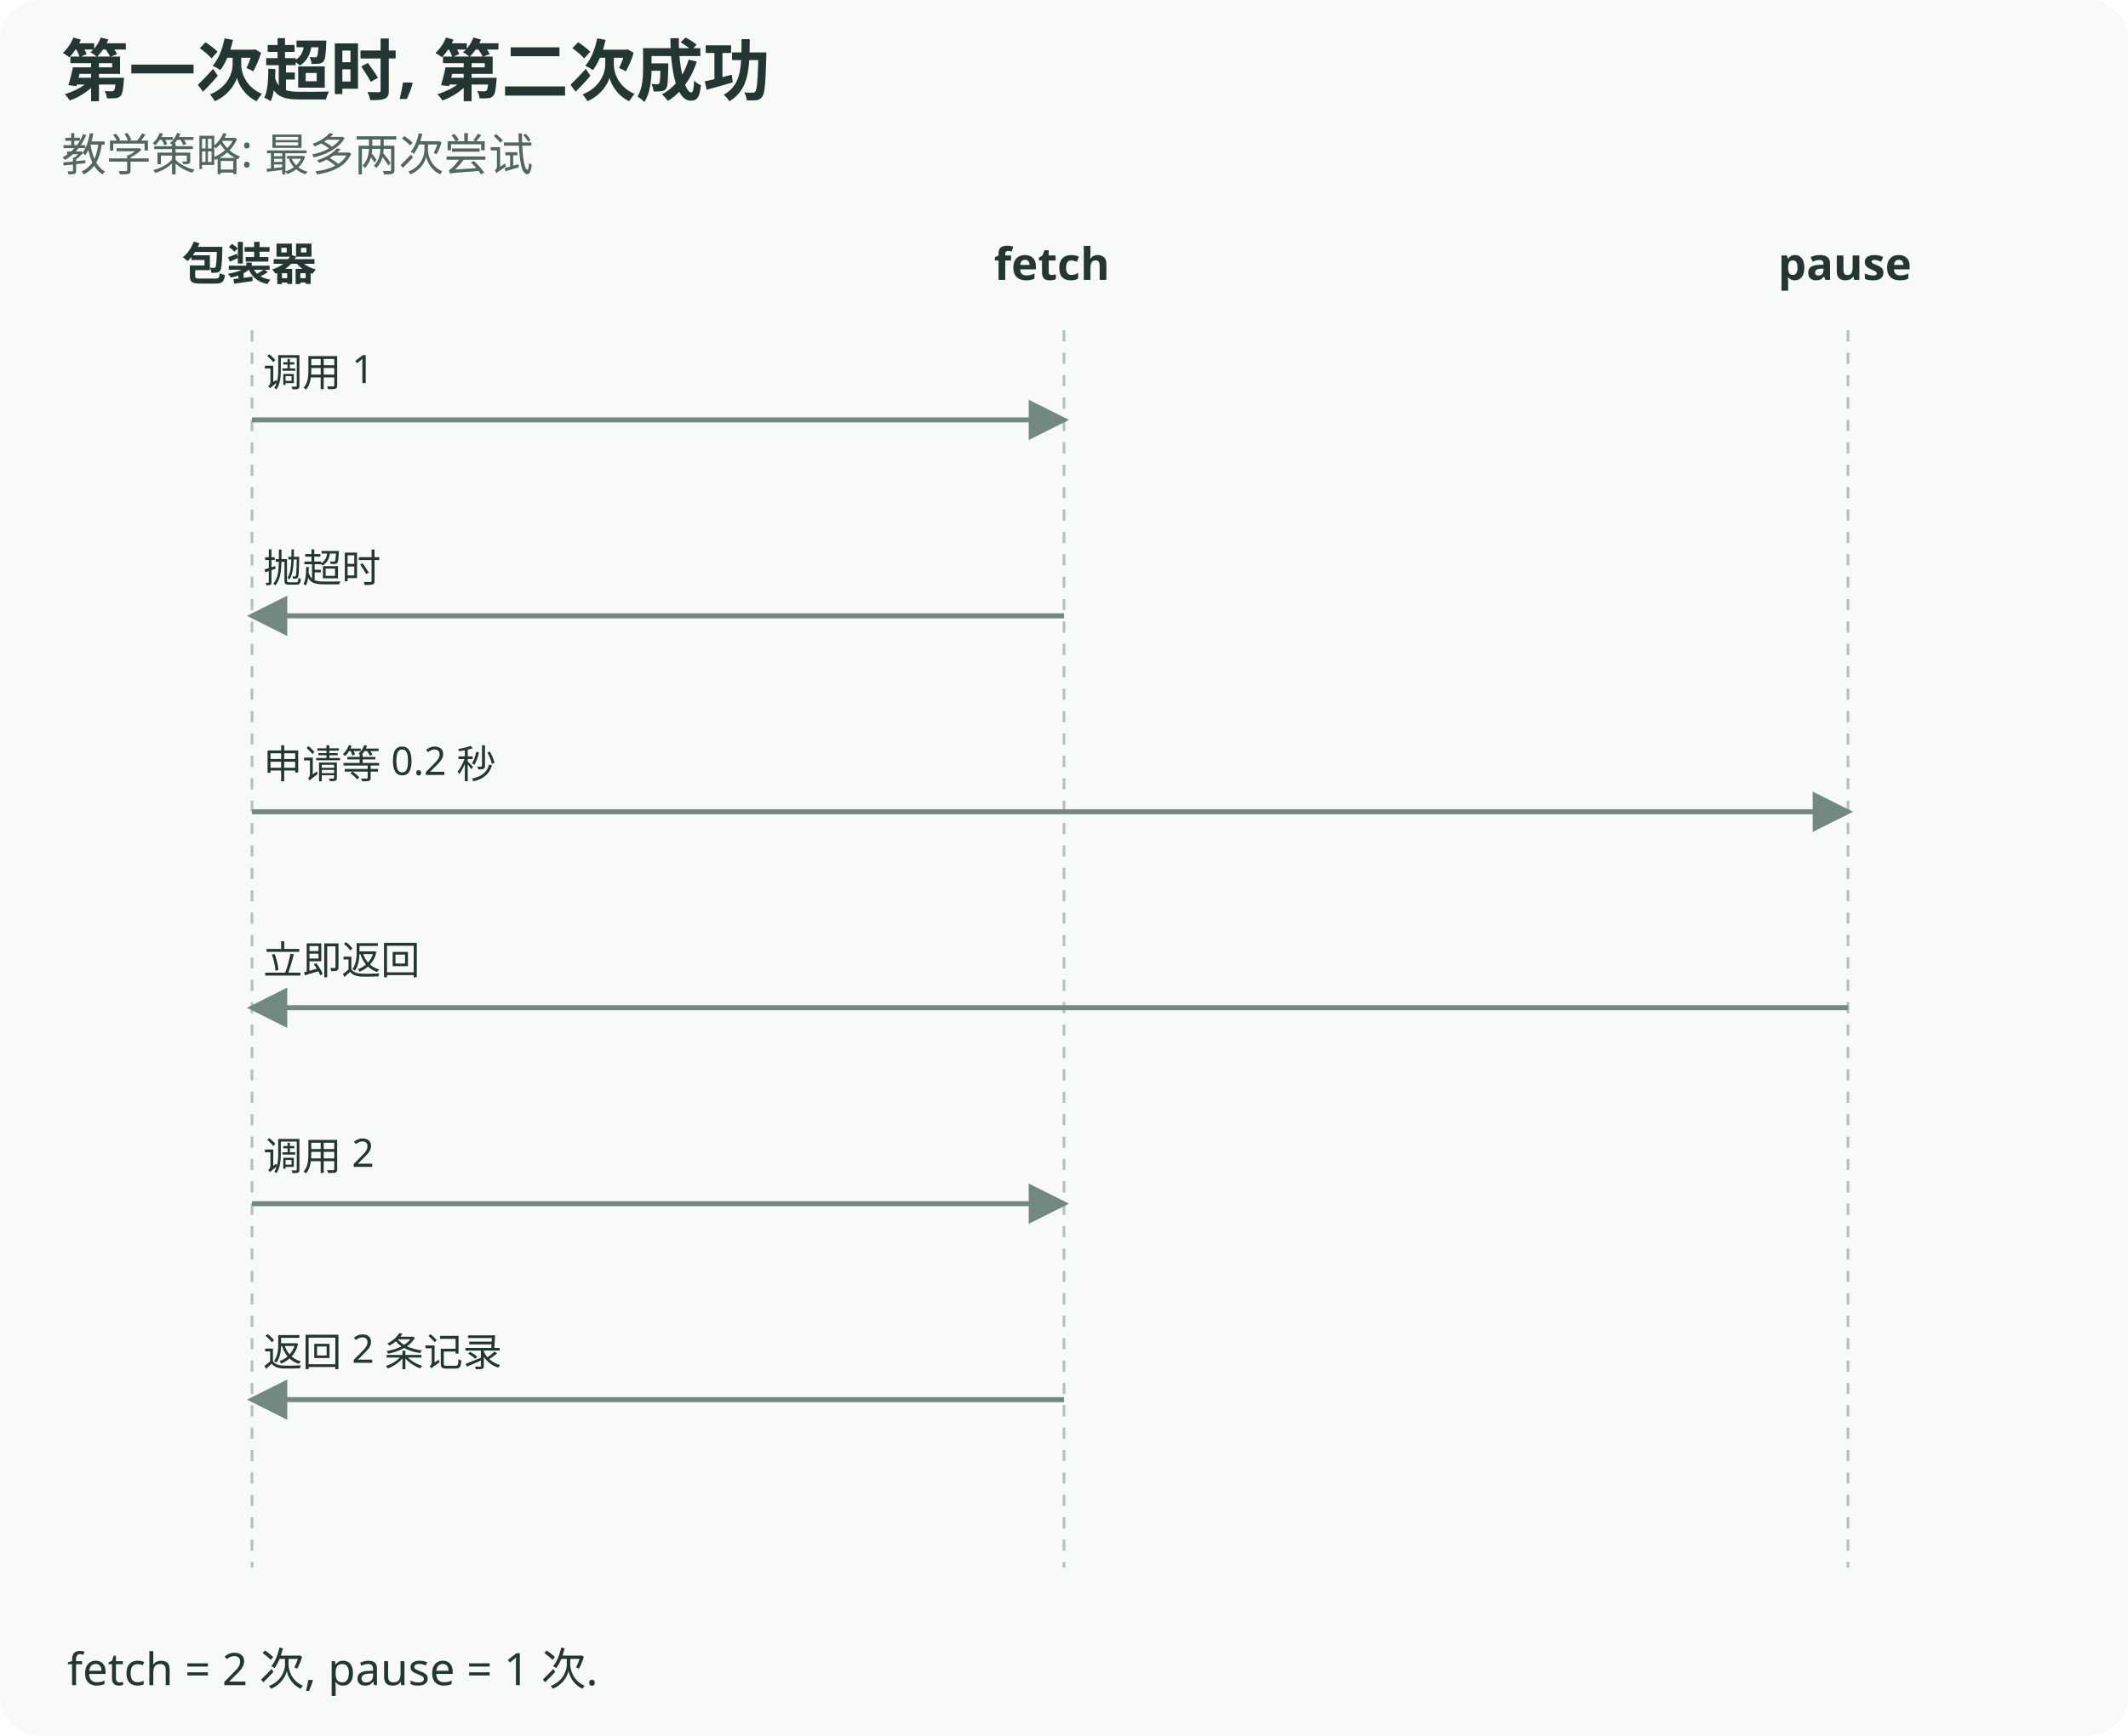
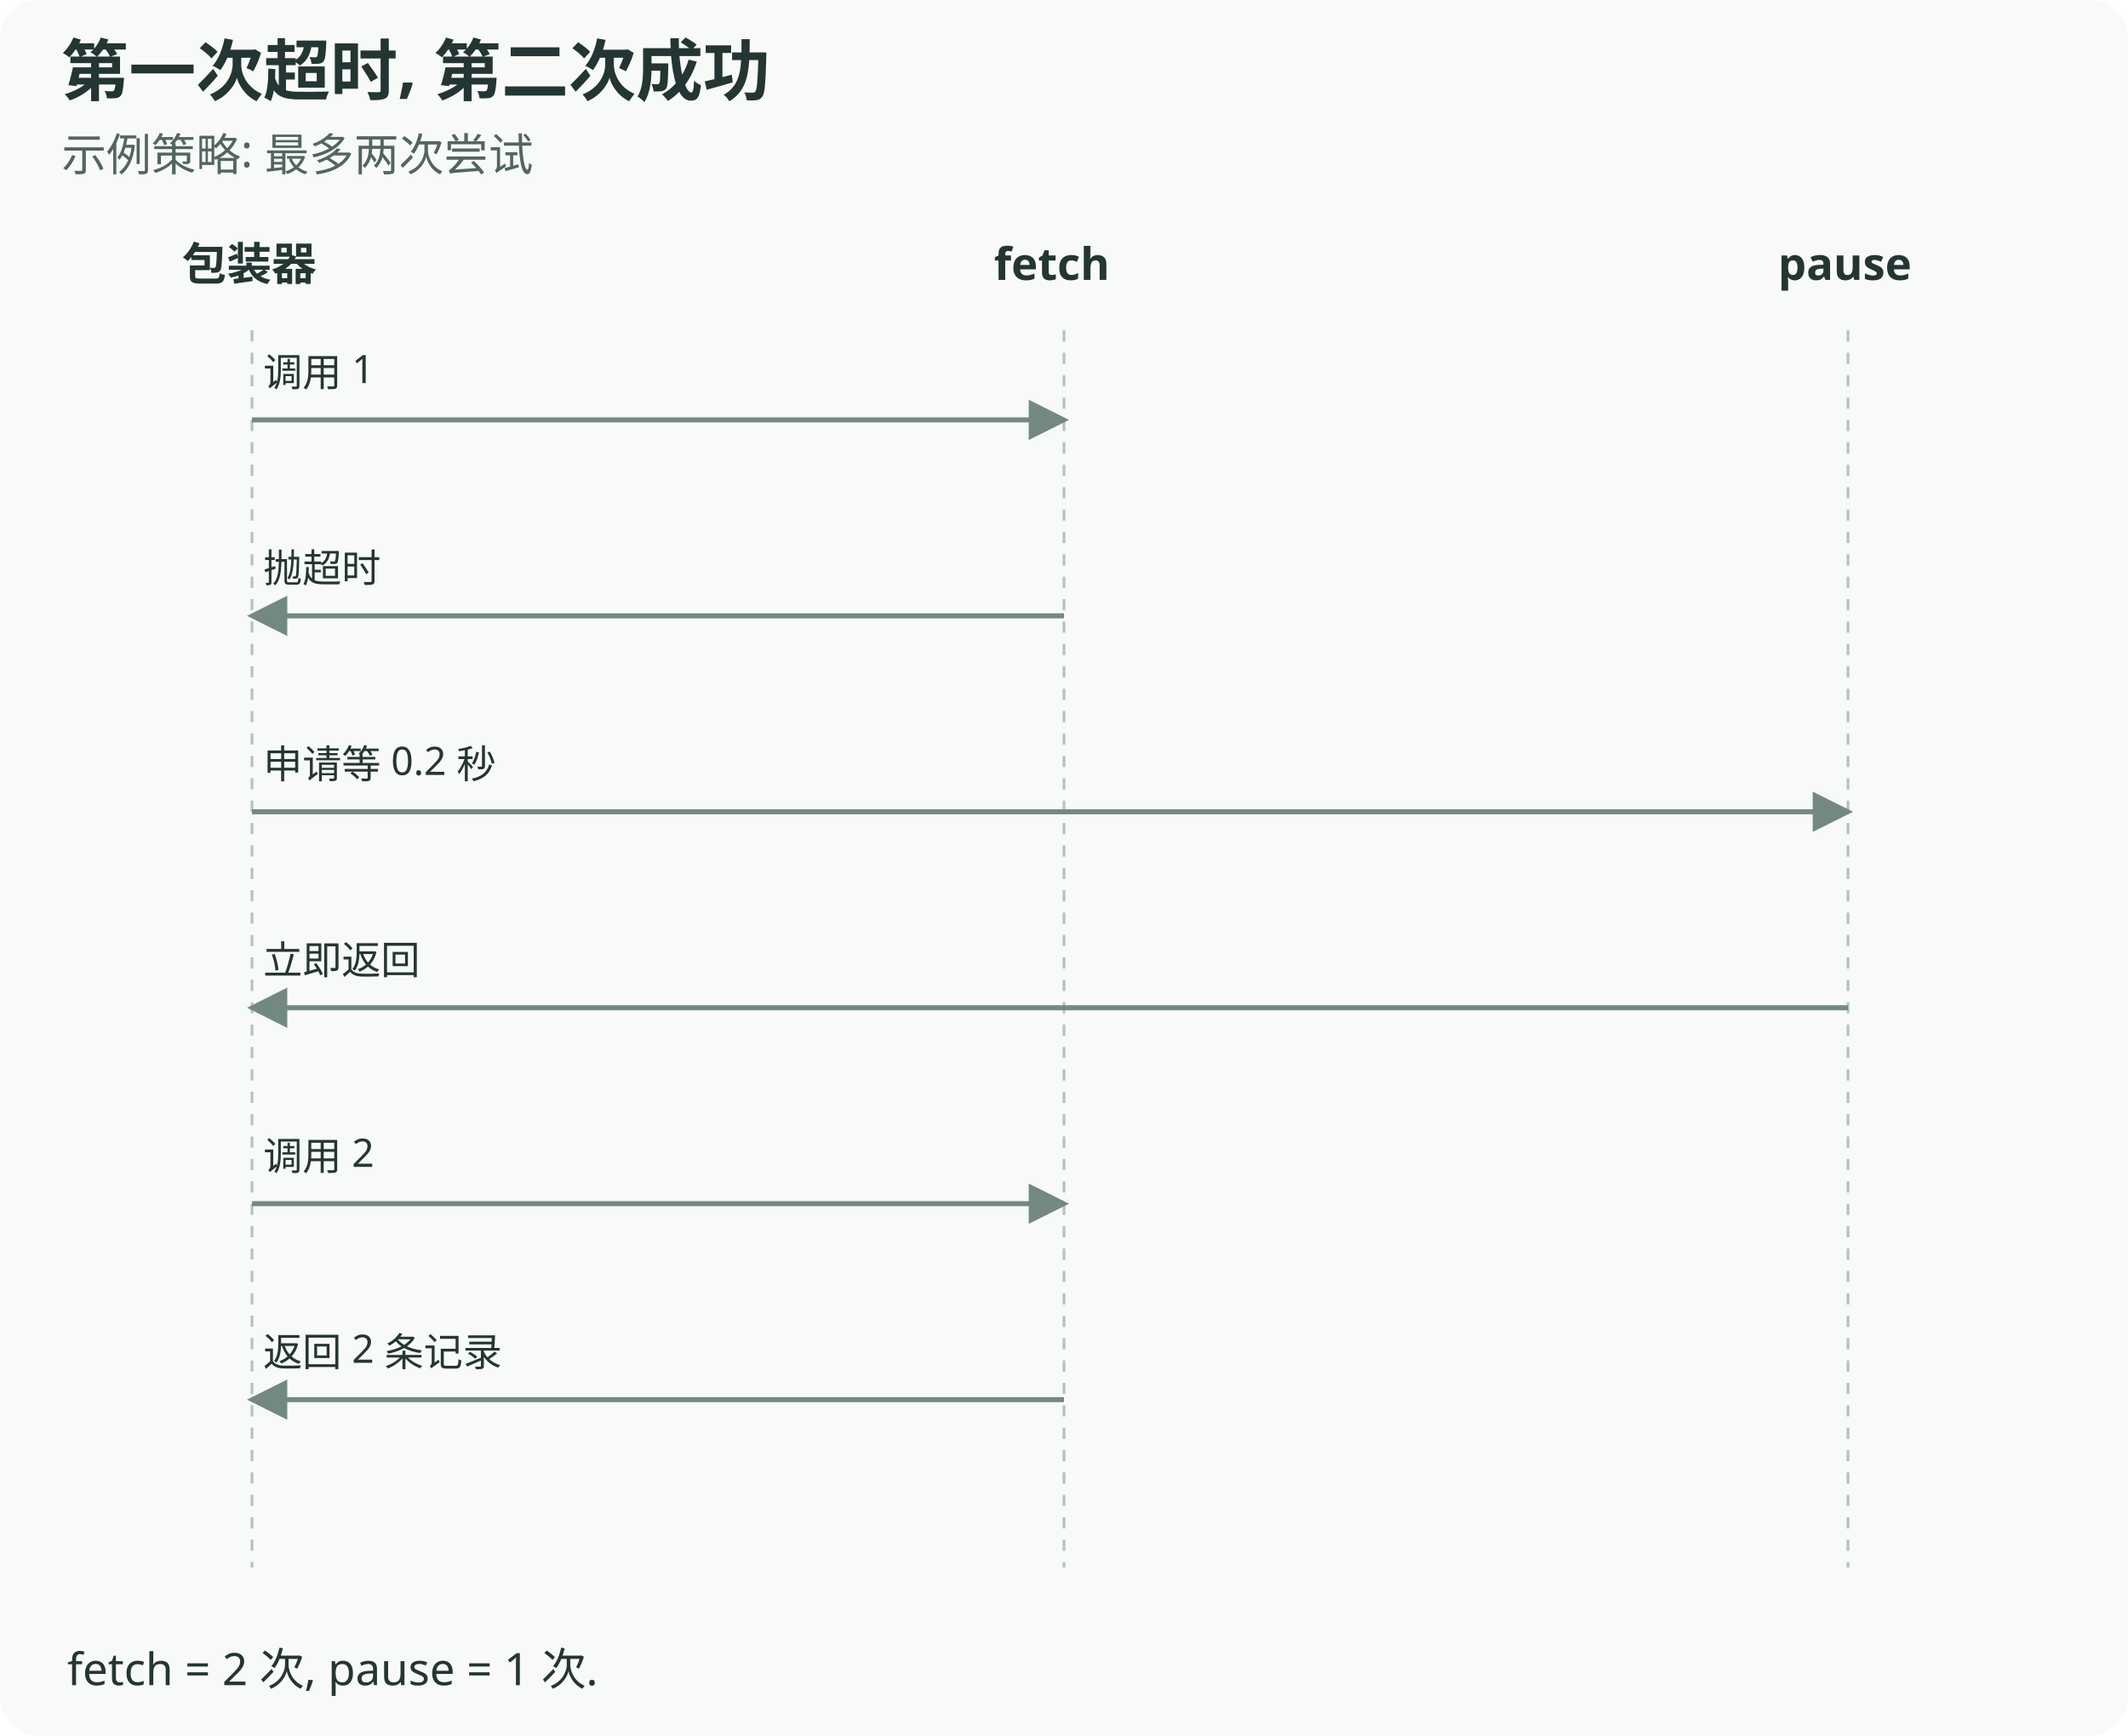
<svg xmlns="http://www.w3.org/2000/svg" width="760" height="620" viewBox="0 0 760 620" role="img" aria-label="第一次超时, 第二次成功">
  <defs>
    <marker id="arrow" markerWidth="8" markerHeight="8" refX="7" refY="4" orient="auto">
      <path d="M0 0 L8 4 L0 8" fill="#738980" />
    </marker>
  </defs>
  <rect width="760" height="620" rx="14" fill="#f8faf8" />
  <g font-family="PingFang SC,Microsoft YaHei,sans-serif" fill="#243633">
    <text x="22" y="34" font-size="24" fill="#243633" font-weight="600">第一次超时, 第二次成功</text>
-     <text x="22" y="61" font-size="16" fill="#52665d" font-weight="400">教学策略: 最多两次尝试</text>
+     <text x="22" y="61" font-size="16" fill="#52665d" font-weight="400">示例策略: 最多两次尝试</text>
    <text x="65" y="100" font-size="16" fill="#243633" font-weight="600">包装器</text>
    <path d="M90 118 L90 560" stroke="#b4c4bd" stroke-dasharray="4 4" />
    <text x="355" y="100" font-size="16" fill="#243633" font-weight="600">fetch</text>
    <path d="M380 118 L380 560" stroke="#b4c4bd" stroke-dasharray="4 4" />
    <text x="635" y="100" font-size="16" fill="#243633" font-weight="600">pause</text>
    <path d="M660 118 L660 560" stroke="#b4c4bd" stroke-dasharray="4 4" />
    <path d="M90 150 L380 150" fill="none" stroke="#738980" stroke-width="1.8" marker-end="url(#arrow)" />
    <text x="94" y="138" font-size="14" fill="#243633" font-weight="400">调用 1</text>
    <path d="M380 220 L90 220" fill="none" stroke="#738980" stroke-width="1.8" marker-end="url(#arrow)" />
    <text x="94" y="208" font-size="14" fill="#243633" font-weight="400">抛超时</text>
    <path d="M90 290 L660 290" fill="none" stroke="#738980" stroke-width="1.8" marker-end="url(#arrow)" />
    <text x="94" y="278" font-size="14" fill="#243633" font-weight="400">申请等 0.2 秒</text>
    <path d="M660 360 L90 360" fill="none" stroke="#738980" stroke-width="1.8" marker-end="url(#arrow)" />
    <text x="94" y="348" font-size="14" fill="#243633" font-weight="400">立即返回</text>
    <path d="M90 430 L380 430" fill="none" stroke="#738980" stroke-width="1.8" marker-end="url(#arrow)" />
    <text x="94" y="418" font-size="14" fill="#243633" font-weight="400">调用 2</text>
    <path d="M380 500 L90 500" fill="none" stroke="#738980" stroke-width="1.8" marker-end="url(#arrow)" />
    <text x="94" y="488" font-size="14" fill="#243633" font-weight="400">返回 2 条记录</text>
    <text x="24" y="602" font-size="16" fill="#243633" font-weight="400">fetch = 2 次, pause = 1 次.</text>
  </g>
</svg>
